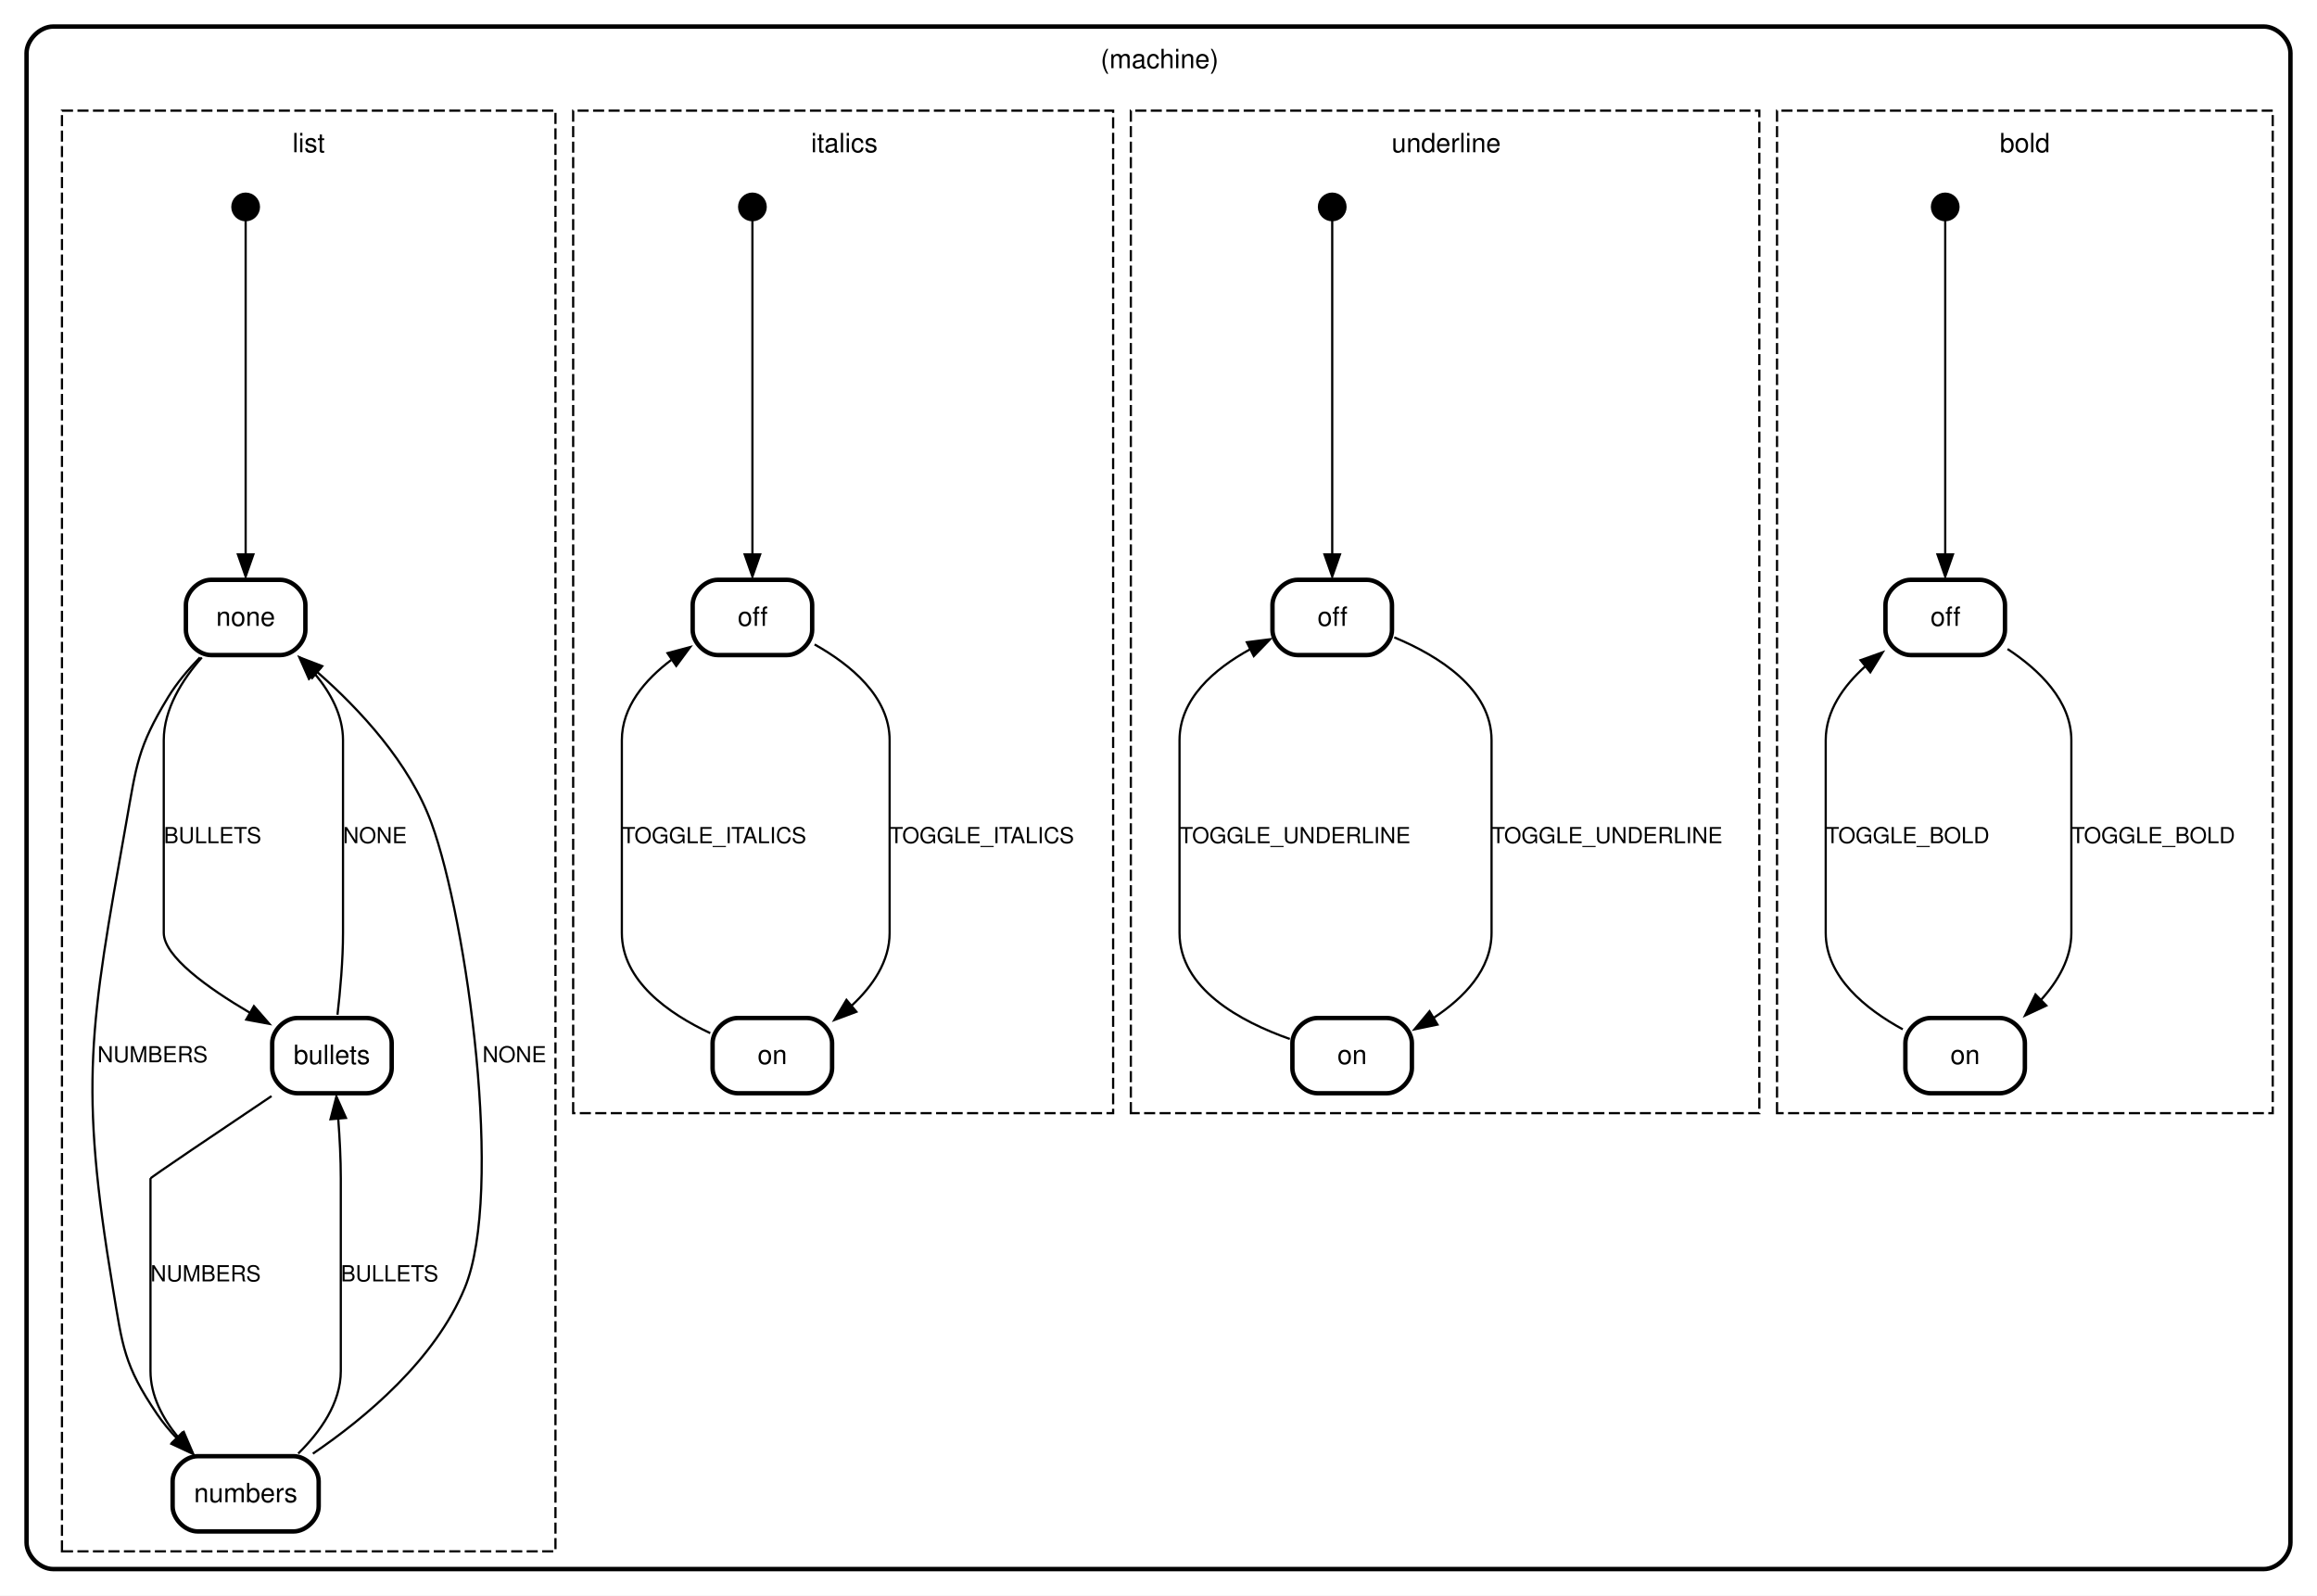
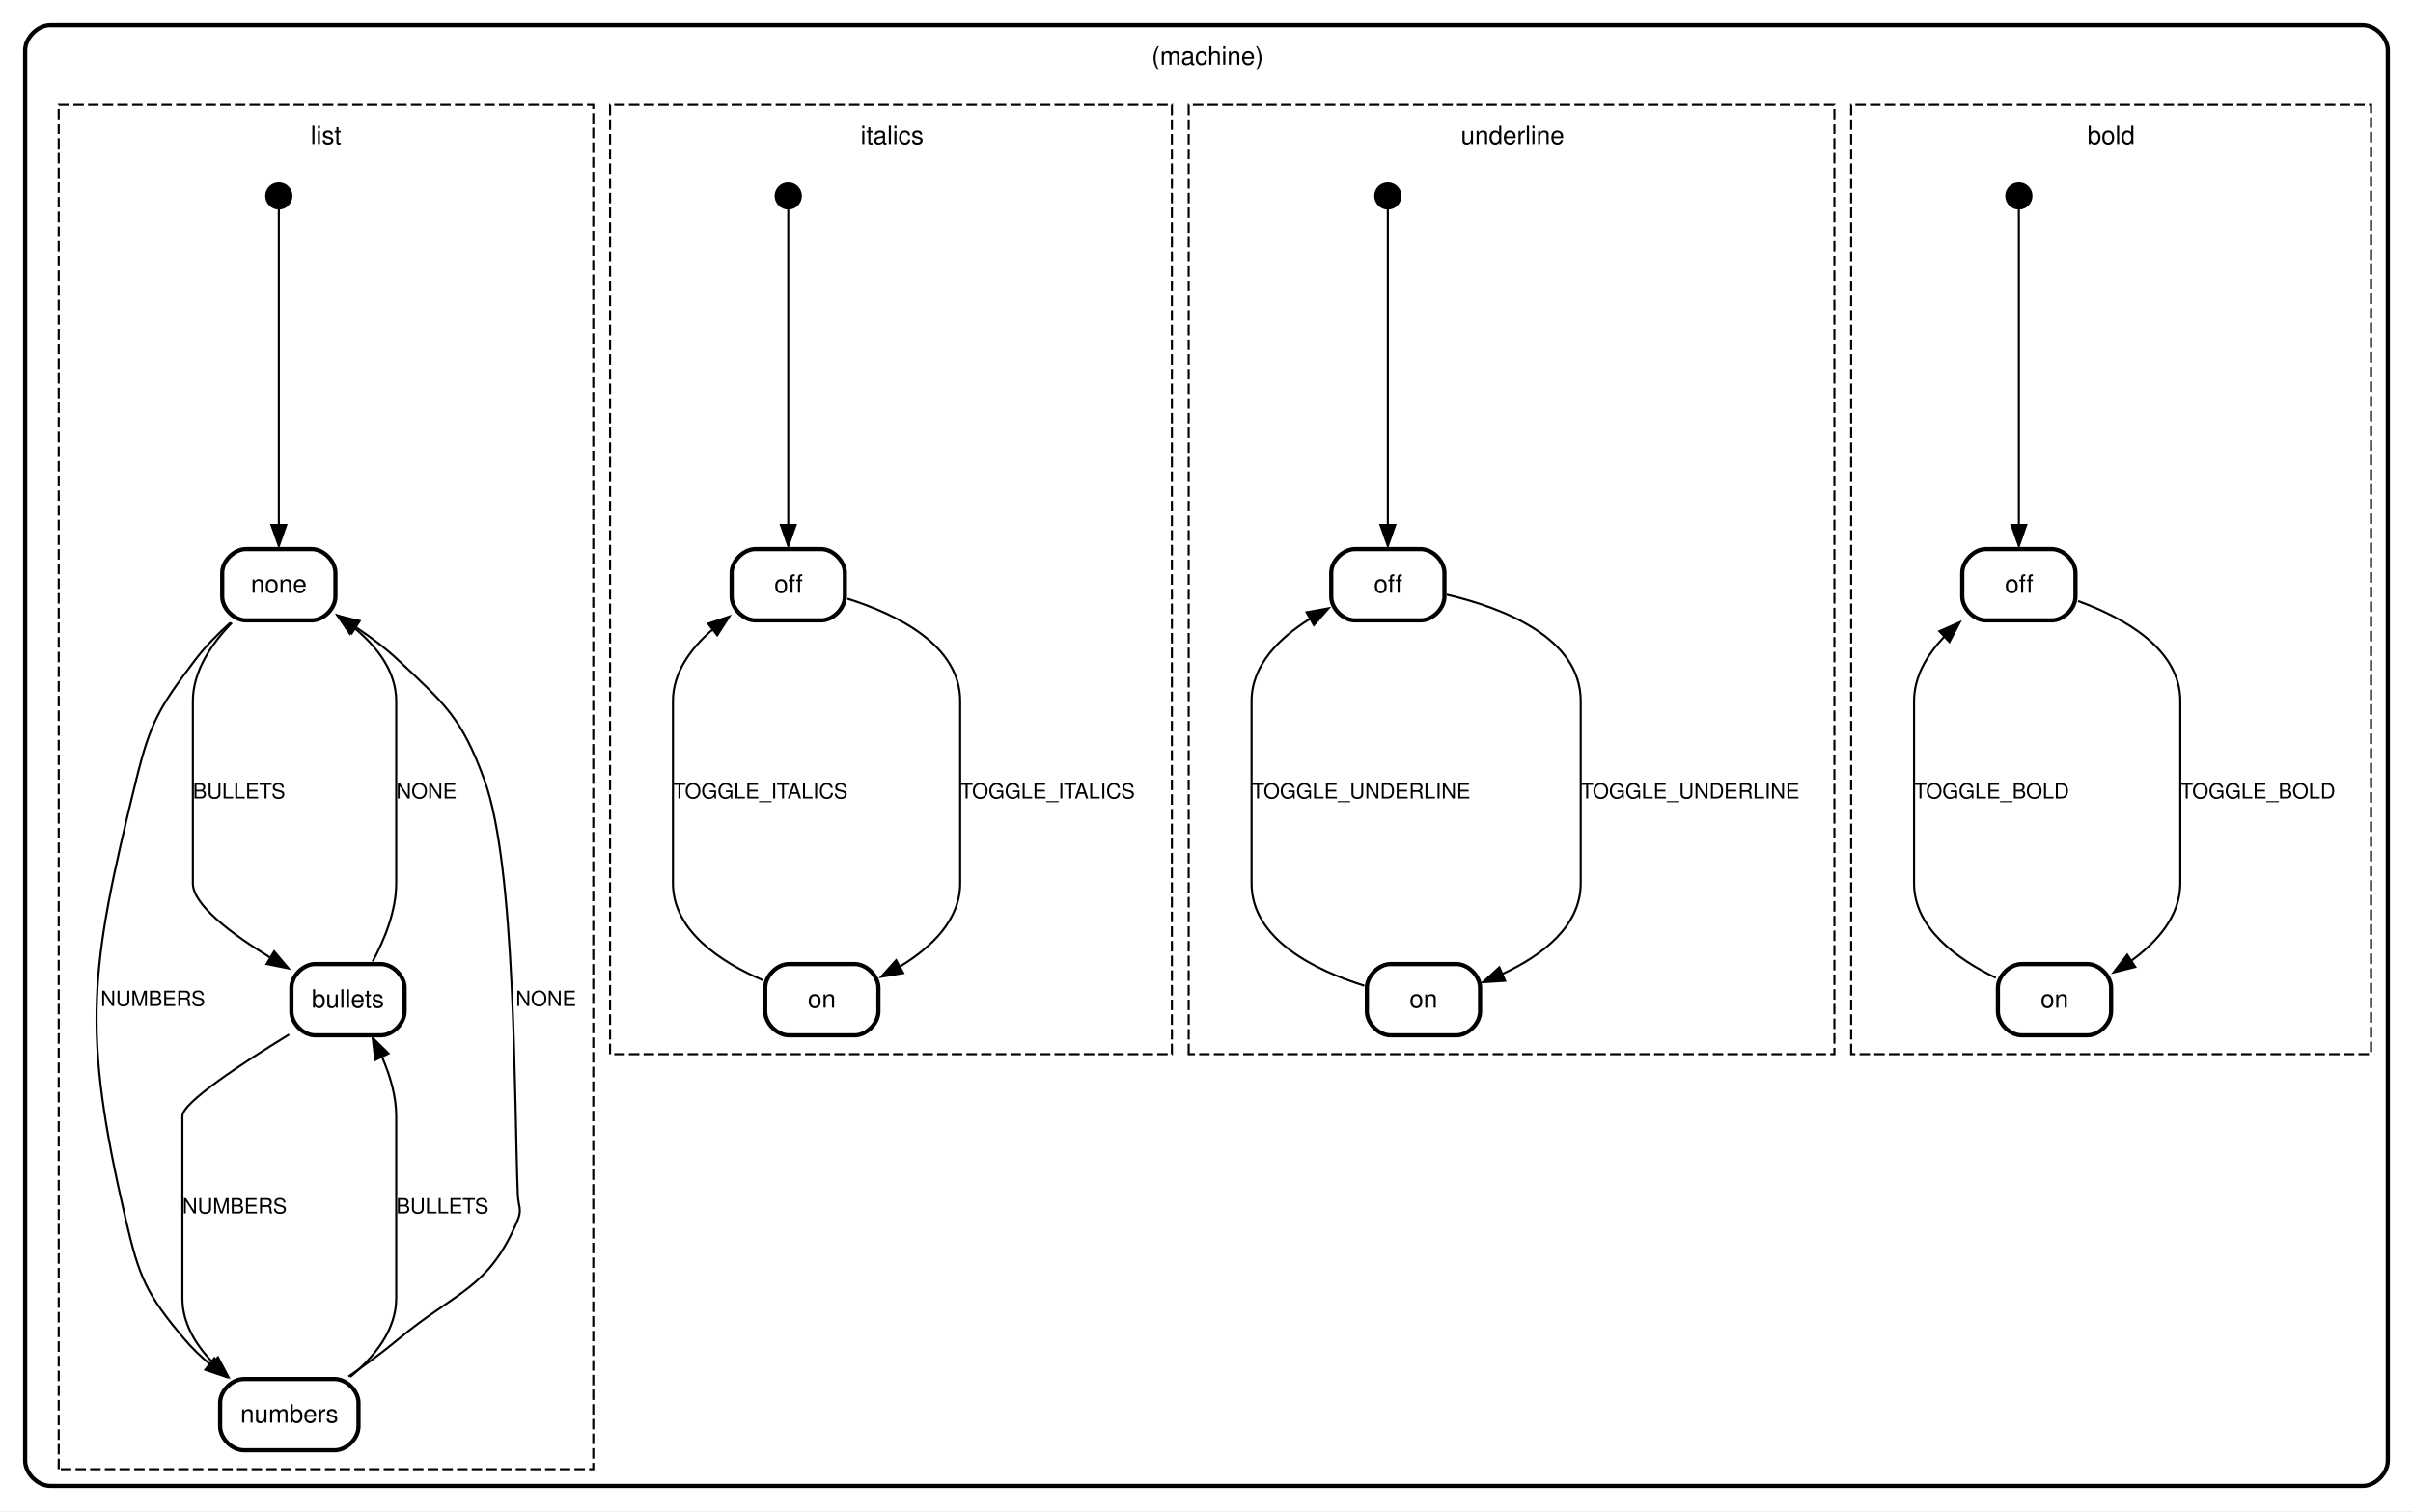
- <svg xmlns="http://www.w3.org/2000/svg" width="1047pt" height="721pt" viewBox="0.00 0.00 1047.00 721.00">
+ <svg xmlns="http://www.w3.org/2000/svg" width="1151pt" height="721pt" viewBox="0.00 0.00 1151.00 721.00">
  <g id="graph0" class="graph" transform="scale(1 1) rotate(0) translate(4 717)">
-     <polygon fill="#ffffff" stroke="transparent" points="-4,4 -4,-717 1043,-717 1043,4 -4,4" />
+     <polygon fill="#ffffff" stroke="transparent" points="-4,4 -4,-717 1147,-717 1147,4 -4,4" />
    <g id="clust1" class="cluster">
-       <path fill="none" stroke="#000000" stroke-width="2" d="M20,-8C20,-8 1019,-8 1019,-8 1025,-8 1031,-14 1031,-20 1031,-20 1031,-693 1031,-693 1031,-699 1025,-705 1019,-705 1019,-705 20,-705 20,-705 14,-705 8,-699 8,-693 8,-693 8,-20 8,-20 8,-14 14,-8 20,-8" />
-       <text text-anchor="start" x="493.335" y="-686.2" font-family="Helvetica,sans-Serif" font-size="12.00" fill="#000000">(machine)</text>
+       <path fill="none" stroke="#000000" stroke-width="2" d="M20,-8C20,-8 1123,-8 1123,-8 1129,-8 1135,-14 1135,-20 1135,-20 1135,-693 1135,-693 1135,-699 1129,-705 1123,-705 1123,-705 20,-705 20,-705 14,-705 8,-699 8,-693 8,-693 8,-20 8,-20 8,-14 14,-8 20,-8" />
+       <text text-anchor="start" x="545.335" y="-686.2" font-family="Helvetica,sans-Serif" font-size="12.00" fill="#000000">(machine)</text>
    </g>
    <g id="clust2" class="cluster">
-       <polygon fill="none" stroke="#000000" stroke-dasharray="5,2" points="799,-214 799,-667 1023,-667 1023,-214 799,-214" />
-       <text text-anchor="start" x="899.662" y="-648.2" font-family="Helvetica,sans-Serif" font-size="12.00" fill="#000000">bold</text>
+       <polygon fill="none" stroke="#000000" stroke-dasharray="5,2" points="879,-214 879,-667 1127,-667 1127,-214 879,-214" />
+       <text text-anchor="start" x="991.662" y="-648.2" font-family="Helvetica,sans-Serif" font-size="12.00" fill="#000000">bold</text>
    </g>
    <g id="clust3" class="cluster">
-       <polygon fill="none" stroke="#000000" stroke-dasharray="5,2" points="507,-214 507,-667 791,-667 791,-214 507,-214" />
-       <text text-anchor="start" x="624.827" y="-648.2" font-family="Helvetica,sans-Serif" font-size="12.00" fill="#000000">underline</text>
+       <polygon fill="none" stroke="#000000" stroke-dasharray="5,2" points="563,-214 563,-667 871,-667 871,-214 563,-214" />
+       <text text-anchor="start" x="692.827" y="-648.2" font-family="Helvetica,sans-Serif" font-size="12.00" fill="#000000">underline</text>
    </g>
    <g id="clust4" class="cluster">
-       <polygon fill="none" stroke="#000000" stroke-dasharray="5,2" points="255,-214 255,-667 499,-667 499,-214 255,-214" />
-       <text text-anchor="start" x="362.503" y="-648.2" font-family="Helvetica,sans-Serif" font-size="12.00" fill="#000000">italics</text>
+       <polygon fill="none" stroke="#000000" stroke-dasharray="5,2" points="287,-214 287,-667 555,-667 555,-214 287,-214" />
+       <text text-anchor="start" x="406.503" y="-648.2" font-family="Helvetica,sans-Serif" font-size="12.00" fill="#000000">italics</text>
    </g>
    <g id="clust5" class="cluster">
-       <polygon fill="none" stroke="#000000" stroke-dasharray="5,2" points="24,-16 24,-667 247,-667 247,-16 24,-16" />
-       <text text-anchor="start" x="128.17" y="-648.2" font-family="Helvetica,sans-Serif" font-size="12.00" fill="#000000">list</text>
+       <polygon fill="none" stroke="#000000" stroke-dasharray="5,2" points="24,-16 24,-667 279,-667 279,-16 24,-16" />
+       <text text-anchor="start" x="144.17" y="-648.2" font-family="Helvetica,sans-Serif" font-size="12.00" fill="#000000">list</text>
    </g>
    <g id="node3" class="node">
-       <ellipse fill="#000000" stroke="#000000" stroke-width="2" cx="875" cy="-623.5" rx="5.5" ry="5.5" />
+       <ellipse fill="#000000" stroke="#000000" stroke-width="2" cx="959" cy="-623.5" rx="5.5" ry="5.5" />
    </g>
    <g id="node5" class="node">
-       <polygon fill="#ffffff" stroke="transparent" stroke-width="2" points="903,-456 847,-456 847,-420 903,-420 903,-456" />
-       <text text-anchor="start" x="868.33" y="-434.2" font-family="Helvetica,sans-Serif" font-size="12.00" fill="#000000">off</text>
-       <path fill="none" stroke="#000000" stroke-width="2" d="M859.333,-421C859.333,-421 890.667,-421 890.667,-421 896.333,-421 902,-426.667 902,-432.333 902,-432.333 902,-443.667 902,-443.667 902,-449.333 896.333,-455 890.667,-455 890.667,-455 859.333,-455 859.333,-455 853.667,-455 848,-449.333 848,-443.667 848,-443.667 848,-432.333 848,-432.333 848,-426.667 853.667,-421 859.333,-421" />
+       <polygon fill="#ffffff" stroke="transparent" stroke-width="2" points="987,-456 931,-456 931,-420 987,-420 987,-456" />
+       <text text-anchor="start" x="952.33" y="-434.2" font-family="Helvetica,sans-Serif" font-size="12.00" fill="#000000">off</text>
+       <path fill="none" stroke="#000000" stroke-width="2" d="M943.333,-421C943.333,-421 974.667,-421 974.667,-421 980.333,-421 986,-426.667 986,-432.333 986,-432.333 986,-443.667 986,-443.667 986,-449.333 980.333,-455 974.667,-455 974.667,-455 943.333,-455 943.333,-455 937.667,-455 932,-449.333 932,-443.667 932,-443.667 932,-432.333 932,-432.333 932,-426.667 937.667,-421 943.333,-421" />
    </g>
    <g id="edge1" class="edge">
-       <path fill="none" stroke="#000000" d="M875,-617.934C875,-609.737 875,-593.938 875,-580.5 875,-580.5 875,-580.5 875,-493.5 875,-484.732 875,-475.184 875,-466.52" />
-       <polygon fill="#000000" stroke="#000000" points="878.5,-466.5 875,-456.5 871.5,-466.5 878.5,-466.5" />
-       <text text-anchor="middle" x="876.389" y="-534" font-family="Helvetica,sans-Serif" font-size="10.00" fill="#000000"> </text>
+       <path fill="none" stroke="#000000" d="M959,-617.934C959,-609.737 959,-593.938 959,-580.5 959,-580.5 959,-580.5 959,-493.5 959,-484.732 959,-475.184 959,-466.52" />
+       <polygon fill="#000000" stroke="#000000" points="962.5,-466.5 959,-456.5 955.5,-466.5 962.5,-466.5" />
+       <text text-anchor="middle" x="960.389" y="-534" font-family="Helvetica,sans-Serif" font-size="10.00" fill="#000000"> </text>
    </g>
    <g id="node4" class="node">
-       <polygon fill="#ffffff" stroke="transparent" stroke-width="2" points="912,-258 856,-258 856,-222 912,-222 912,-258" />
-       <text text-anchor="start" x="877.329" y="-236.2" font-family="Helvetica,sans-Serif" font-size="12.00" fill="#000000">on</text>
-       <path fill="none" stroke="#000000" stroke-width="2" d="M868.333,-223C868.333,-223 899.667,-223 899.667,-223 905.333,-223 911,-228.667 911,-234.333 911,-234.333 911,-245.667 911,-245.667 911,-251.333 905.333,-257 899.667,-257 899.667,-257 868.333,-257 868.333,-257 862.667,-257 857,-251.333 857,-245.667 857,-245.667 857,-234.333 857,-234.333 857,-228.667 862.667,-223 868.333,-223" />
+       <polygon fill="#ffffff" stroke="transparent" stroke-width="2" points="1004,-258 948,-258 948,-222 1004,-222 1004,-258" />
+       <text text-anchor="start" x="969.329" y="-236.2" font-family="Helvetica,sans-Serif" font-size="12.00" fill="#000000">on</text>
+       <path fill="none" stroke="#000000" stroke-width="2" d="M960.333,-223C960.333,-223 991.667,-223 991.667,-223 997.333,-223 1003,-228.667 1003,-234.333 1003,-234.333 1003,-245.667 1003,-245.667 1003,-251.333 997.333,-257 991.667,-257 991.667,-257 960.333,-257 960.333,-257 954.667,-257 949,-251.333 949,-245.667 949,-245.667 949,-234.333 949,-234.333 949,-228.667 954.667,-223 960.333,-223" />
    </g>
    <g id="edge2" class="edge">
-       <path fill="none" stroke="#000000" d="M855.817,-251.883C839.043,-261.04 821,-275.53 821,-295.5 821,-382.5 821,-382.5 821,-382.5 821,-395.784 829.045,-407.082 838.925,-415.948" />
-       <polygon fill="#000000" stroke="#000000" points="836.754,-418.693 846.735,-422.246 841.148,-413.244 836.754,-418.693" />
-       <text text-anchor="start" x="821" y="-336" font-family="Helvetica,sans-Serif" font-size="10.00" fill="#000000">TOGGLE_BOLD   </text>
+       <path fill="none" stroke="#000000" d="M947.974,-250.456C929.614,-259.322 909,-274.052 909,-295.5 909,-382.5 909,-382.5 909,-382.5 909,-394.236 915.248,-404.61 923.326,-413.118" />
+       <polygon fill="#000000" stroke="#000000" points="921.093,-415.822 930.785,-420.102 925.878,-410.712 921.093,-415.822" />
+       <text text-anchor="start" x="909" y="-336" font-family="Helvetica,sans-Serif" font-size="10.00" fill="#000000">TOGGLE_BOLD   </text>
    </g>
    <g id="edge3" class="edge">
-       <path fill="none" stroke="#000000" d="M903.166,-423.73C917.527,-414.271 932,-400.317 932,-382.5 932,-382.5 932,-382.5 932,-295.5 932,-283.972 926.002,-273.659 918.247,-265.143" />
-       <polygon fill="#000000" stroke="#000000" points="920.682,-262.628 911.086,-258.136 915.786,-267.631 920.682,-262.628" />
-       <text text-anchor="start" x="932" y="-336" font-family="Helvetica,sans-Serif" font-size="10.00" fill="#000000">TOGGLE_BOLD   </text>
+       <path fill="none" stroke="#000000" d="M987.235,-430.207C1009.211,-422.221 1036,-407.383 1036,-382.5 1036,-382.5 1036,-382.5 1036,-295.5 1036,-280.019 1025.102,-267.653 1012.596,-258.558" />
+       <polygon fill="#000000" stroke="#000000" points="1014.519,-255.634 1004.243,-253.055 1010.668,-261.479 1014.519,-255.634" />
+       <text text-anchor="start" x="1036" y="-336" font-family="Helvetica,sans-Serif" font-size="10.00" fill="#000000">TOGGLE_BOLD   </text>
    </g>
    <g id="node7" class="node">
-       <ellipse fill="#000000" stroke="#000000" stroke-width="2" cx="598" cy="-623.5" rx="5.5" ry="5.5" />
+       <ellipse fill="#000000" stroke="#000000" stroke-width="2" cx="658" cy="-623.5" rx="5.5" ry="5.5" />
    </g>
    <g id="node9" class="node">
-       <polygon fill="#ffffff" stroke="transparent" stroke-width="2" points="626,-456 570,-456 570,-420 626,-420 626,-456" />
-       <text text-anchor="start" x="591.33" y="-434.2" font-family="Helvetica,sans-Serif" font-size="12.00" fill="#000000">off</text>
-       <path fill="none" stroke="#000000" stroke-width="2" d="M582.333,-421C582.333,-421 613.667,-421 613.667,-421 619.333,-421 625,-426.667 625,-432.333 625,-432.333 625,-443.667 625,-443.667 625,-449.333 619.333,-455 613.667,-455 613.667,-455 582.333,-455 582.333,-455 576.667,-455 571,-449.333 571,-443.667 571,-443.667 571,-432.333 571,-432.333 571,-426.667 576.667,-421 582.333,-421" />
+       <polygon fill="#ffffff" stroke="transparent" stroke-width="2" points="686,-456 630,-456 630,-420 686,-420 686,-456" />
+       <text text-anchor="start" x="651.33" y="-434.2" font-family="Helvetica,sans-Serif" font-size="12.00" fill="#000000">off</text>
+       <path fill="none" stroke="#000000" stroke-width="2" d="M642.333,-421C642.333,-421 673.667,-421 673.667,-421 679.333,-421 685,-426.667 685,-432.333 685,-432.333 685,-443.667 685,-443.667 685,-449.333 679.333,-455 673.667,-455 673.667,-455 642.333,-455 642.333,-455 636.667,-455 631,-449.333 631,-443.667 631,-443.667 631,-432.333 631,-432.333 631,-426.667 636.667,-421 642.333,-421" />
    </g>
    <g id="edge4" class="edge">
-       <path fill="none" stroke="#000000" d="M598,-617.934C598,-609.737 598,-593.938 598,-580.5 598,-580.5 598,-580.5 598,-493.5 598,-484.732 598,-475.184 598,-466.52" />
-       <polygon fill="#000000" stroke="#000000" points="601.5,-466.5 598,-456.5 594.5,-466.5 601.5,-466.5" />
-       <text text-anchor="middle" x="599.389" y="-534" font-family="Helvetica,sans-Serif" font-size="10.00" fill="#000000"> </text>
+       <path fill="none" stroke="#000000" d="M658,-617.934C658,-609.737 658,-593.938 658,-580.5 658,-580.5 658,-580.5 658,-493.5 658,-484.732 658,-475.184 658,-466.52" />
+       <polygon fill="#000000" stroke="#000000" points="661.5,-466.5 658,-456.5 654.5,-466.5 661.5,-466.5" />
+       <text text-anchor="middle" x="659.389" y="-534" font-family="Helvetica,sans-Serif" font-size="10.00" fill="#000000"> </text>
    </g>
    <g id="node8" class="node">
-       <polygon fill="#ffffff" stroke="transparent" stroke-width="2" points="635,-258 579,-258 579,-222 635,-222 635,-258" />
-       <text text-anchor="start" x="600.329" y="-236.2" font-family="Helvetica,sans-Serif" font-size="12.00" fill="#000000">on</text>
-       <path fill="none" stroke="#000000" stroke-width="2" d="M591.333,-223C591.333,-223 622.667,-223 622.667,-223 628.333,-223 634,-228.667 634,-234.333 634,-234.333 634,-245.667 634,-245.667 634,-251.333 628.333,-257 622.667,-257 622.667,-257 591.333,-257 591.333,-257 585.667,-257 580,-251.333 580,-245.667 580,-245.667 580,-234.333 580,-234.333 580,-228.667 585.667,-223 591.333,-223" />
+       <polygon fill="#ffffff" stroke="transparent" stroke-width="2" points="703,-258 647,-258 647,-222 703,-222 703,-258" />
+       <text text-anchor="start" x="668.329" y="-236.2" font-family="Helvetica,sans-Serif" font-size="12.00" fill="#000000">on</text>
+       <path fill="none" stroke="#000000" stroke-width="2" d="M659.333,-223C659.333,-223 690.667,-223 690.667,-223 696.333,-223 702,-228.667 702,-234.333 702,-234.333 702,-245.667 702,-245.667 702,-251.333 696.333,-257 690.667,-257 690.667,-257 659.333,-257 659.333,-257 653.667,-257 648,-251.333 648,-245.667 648,-245.667 648,-234.333 648,-234.333 648,-228.667 653.667,-223 659.333,-223" />
    </g>
    <g id="edge5" class="edge">
-       <path fill="none" stroke="#000000" d="M578.84,-247.529C556.498,-255.409 529,-270.238 529,-295.5 529,-382.5 529,-382.5 529,-382.5 529,-401.179 544.543,-414.629 560.874,-423.606" />
-       <polygon fill="#000000" stroke="#000000" points="559.426,-426.795 569.935,-428.138 562.557,-420.534 559.426,-426.795" />
-       <text text-anchor="start" x="529" y="-336" font-family="Helvetica,sans-Serif" font-size="10.00" fill="#000000">TOGGLE_UNDERLINE   </text>
+       <path fill="none" stroke="#000000" d="M646.78,-246.658C623.061,-254.13 593,-268.855 593,-295.5 593,-382.5 593,-382.5 593,-382.5 593,-399.581 606.142,-412.522 620.607,-421.593" />
+       <polygon fill="#000000" stroke="#000000" points="619.255,-424.85 629.679,-426.743 622.711,-418.762 619.255,-424.85" />
+       <text text-anchor="start" x="593" y="-336" font-family="Helvetica,sans-Serif" font-size="10.00" fill="#000000">TOGGLE_UNDERLINE   </text>
    </g>
    <g id="edge6" class="edge">
-       <path fill="none" stroke="#000000" d="M626.043,-429.001C646.26,-420.557 670,-405.7 670,-382.5 670,-382.5 670,-382.5 670,-295.5 670,-278.963 657.626,-266.183 643.847,-257.078" />
-       <polygon fill="#000000" stroke="#000000" points="645.559,-254.024 635.183,-251.883 641.96,-260.027 645.559,-254.024" />
-       <text text-anchor="start" x="670" y="-336" font-family="Helvetica,sans-Serif" font-size="10.00" fill="#000000">TOGGLE_UNDERLINE   </text>
+       <path fill="none" stroke="#000000" d="M686.103,-433.269C713.158,-426.917 750,-412.719 750,-382.5 750,-382.5 750,-382.5 750,-295.5 750,-274.853 731.407,-261.007 712.735,-252.309" />
+       <polygon fill="#000000" stroke="#000000" points="713.927,-249.013 703.354,-248.333 711.196,-255.458 713.927,-249.013" />
+       <text text-anchor="start" x="750" y="-336" font-family="Helvetica,sans-Serif" font-size="10.00" fill="#000000">TOGGLE_UNDERLINE   </text>
    </g>
    <g id="node11" class="node">
-       <ellipse fill="#000000" stroke="#000000" stroke-width="2" cx="336" cy="-623.5" rx="5.5" ry="5.5" />
+       <ellipse fill="#000000" stroke="#000000" stroke-width="2" cx="372" cy="-623.5" rx="5.5" ry="5.5" />
    </g>
    <g id="node13" class="node">
-       <polygon fill="#ffffff" stroke="transparent" stroke-width="2" points="364,-456 308,-456 308,-420 364,-420 364,-456" />
-       <text text-anchor="start" x="329.33" y="-434.2" font-family="Helvetica,sans-Serif" font-size="12.00" fill="#000000">off</text>
-       <path fill="none" stroke="#000000" stroke-width="2" d="M320.333,-421C320.333,-421 351.667,-421 351.667,-421 357.333,-421 363,-426.667 363,-432.333 363,-432.333 363,-443.667 363,-443.667 363,-449.333 357.333,-455 351.667,-455 351.667,-455 320.333,-455 320.333,-455 314.667,-455 309,-449.333 309,-443.667 309,-443.667 309,-432.333 309,-432.333 309,-426.667 314.667,-421 320.333,-421" />
+       <polygon fill="#ffffff" stroke="transparent" stroke-width="2" points="400,-456 344,-456 344,-420 400,-420 400,-456" />
+       <text text-anchor="start" x="365.33" y="-434.2" font-family="Helvetica,sans-Serif" font-size="12.00" fill="#000000">off</text>
+       <path fill="none" stroke="#000000" stroke-width="2" d="M356.333,-421C356.333,-421 387.667,-421 387.667,-421 393.333,-421 399,-426.667 399,-432.333 399,-432.333 399,-443.667 399,-443.667 399,-449.333 393.333,-455 387.667,-455 387.667,-455 356.333,-455 356.333,-455 350.667,-455 345,-449.333 345,-443.667 345,-443.667 345,-432.333 345,-432.333 345,-426.667 350.667,-421 356.333,-421" />
    </g>
    <g id="edge7" class="edge">
-       <path fill="none" stroke="#000000" d="M336,-617.934C336,-609.737 336,-593.938 336,-580.5 336,-580.5 336,-580.5 336,-493.5 336,-484.732 336,-475.184 336,-466.52" />
-       <polygon fill="#000000" stroke="#000000" points="339.5,-466.5 336,-456.5 332.5,-466.5 339.5,-466.5" />
-       <text text-anchor="middle" x="337.389" y="-534" font-family="Helvetica,sans-Serif" font-size="10.00" fill="#000000"> </text>
+       <path fill="none" stroke="#000000" d="M372,-617.934C372,-609.737 372,-593.938 372,-580.5 372,-580.5 372,-580.5 372,-493.5 372,-484.732 372,-475.184 372,-466.52" />
+       <polygon fill="#000000" stroke="#000000" points="375.5,-466.5 372,-456.5 368.5,-466.5 375.5,-466.5" />
+       <text text-anchor="middle" x="373.389" y="-534" font-family="Helvetica,sans-Serif" font-size="10.00" fill="#000000"> </text>
    </g>
    <g id="node12" class="node">
-       <polygon fill="#ffffff" stroke="transparent" stroke-width="2" points="373,-258 317,-258 317,-222 373,-222 373,-258" />
-       <text text-anchor="start" x="338.329" y="-236.2" font-family="Helvetica,sans-Serif" font-size="12.00" fill="#000000">on</text>
-       <path fill="none" stroke="#000000" stroke-width="2" d="M329.333,-223C329.333,-223 360.667,-223 360.667,-223 366.333,-223 372,-228.667 372,-234.333 372,-234.333 372,-245.667 372,-245.667 372,-251.333 366.333,-257 360.667,-257 360.667,-257 329.333,-257 329.333,-257 323.667,-257 318,-251.333 318,-245.667 318,-245.667 318,-234.333 318,-234.333 318,-228.667 323.667,-223 329.333,-223" />
+       <polygon fill="#ffffff" stroke="transparent" stroke-width="2" points="416,-258 360,-258 360,-222 416,-222 416,-258" />
+       <text text-anchor="start" x="381.329" y="-236.2" font-family="Helvetica,sans-Serif" font-size="12.00" fill="#000000">on</text>
+       <path fill="none" stroke="#000000" stroke-width="2" d="M372.333,-223C372.333,-223 403.667,-223 403.667,-223 409.333,-223 415,-228.667 415,-234.333 415,-234.333 415,-245.667 415,-245.667 415,-251.333 409.333,-257 403.667,-257 403.667,-257 372.333,-257 372.333,-257 366.667,-257 361,-251.333 361,-245.667 361,-245.667 361,-234.333 361,-234.333 361,-228.667 366.667,-223 372.333,-223" />
    </g>
    <g id="edge8" class="edge">
-       <path fill="none" stroke="#000000" d="M316.949,-250.157C298.218,-258.945 277,-273.709 277,-295.5 277,-382.5 277,-382.5 277,-382.5 277,-397.582 287.355,-409.768 299.389,-418.838" />
-       <polygon fill="#000000" stroke="#000000" points="297.646,-421.885 307.882,-424.616 301.583,-416.097 297.646,-421.885" />
-       <text text-anchor="start" x="277" y="-336" font-family="Helvetica,sans-Serif" font-size="10.00" fill="#000000">TOGGLE_ITALICS   </text>
+       <path fill="none" stroke="#000000" d="M359.939,-249.283C340.093,-257.818 317,-272.658 317,-295.5 317,-382.5 317,-382.5 317,-382.5 317,-396.12 325.461,-407.594 335.745,-416.51" />
+       <polygon fill="#000000" stroke="#000000" points="333.814,-419.442 343.856,-422.823 338.114,-413.918 333.814,-419.442" />
+       <text text-anchor="start" x="317" y="-336" font-family="Helvetica,sans-Serif" font-size="10.00" fill="#000000">TOGGLE_ITALICS   </text>
    </g>
    <g id="edge9" class="edge">
-       <path fill="none" stroke="#000000" d="M364.098,-425.799C380.502,-416.583 398,-402.147 398,-382.5 398,-382.5 398,-382.5 398,-295.5 398,-282.569 390.382,-271.466 380.923,-262.663" />
-       <polygon fill="#000000" stroke="#000000" points="382.975,-259.818 373.052,-256.106 378.495,-265.196 382.975,-259.818" />
-       <text text-anchor="start" x="398" y="-336" font-family="Helvetica,sans-Serif" font-size="10.00" fill="#000000">TOGGLE_ITALICS   </text>
+       <path fill="none" stroke="#000000" d="M400.22,-431.342C423.939,-423.87 454,-409.145 454,-382.5 454,-382.5 454,-382.5 454,-295.5 454,-277.979 440.207,-264.879 425.231,-255.819" />
+       <polygon fill="#000000" stroke="#000000" points="426.822,-252.699 416.373,-250.949 423.45,-258.834 426.822,-252.699" />
+       <text text-anchor="start" x="454" y="-336" font-family="Helvetica,sans-Serif" font-size="10.00" fill="#000000">TOGGLE_ITALICS   </text>
    </g>
    <g id="node15" class="node">
-       <ellipse fill="#000000" stroke="#000000" stroke-width="2" cx="107" cy="-623.5" rx="5.5" ry="5.5" />
+       <ellipse fill="#000000" stroke="#000000" stroke-width="2" cx="129" cy="-623.5" rx="5.5" ry="5.5" />
    </g>
    <g id="node16" class="node">
-       <polygon fill="#ffffff" stroke="transparent" stroke-width="2" points="135,-456 79,-456 79,-420 135,-420 135,-456" />
-       <text text-anchor="start" x="93.658" y="-434.2" font-family="Helvetica,sans-Serif" font-size="12.00" fill="#000000">none</text>
-       <path fill="none" stroke="#000000" stroke-width="2" d="M91.333,-421C91.333,-421 122.667,-421 122.667,-421 128.333,-421 134,-426.667 134,-432.333 134,-432.333 134,-443.667 134,-443.667 134,-449.333 128.333,-455 122.667,-455 122.667,-455 91.333,-455 91.333,-455 85.667,-455 80,-449.333 80,-443.667 80,-443.667 80,-432.333 80,-432.333 80,-426.667 85.667,-421 91.333,-421" />
+       <polygon fill="#ffffff" stroke="transparent" stroke-width="2" points="157,-456 101,-456 101,-420 157,-420 157,-456" />
+       <text text-anchor="start" x="115.658" y="-434.2" font-family="Helvetica,sans-Serif" font-size="12.00" fill="#000000">none</text>
+       <path fill="none" stroke="#000000" stroke-width="2" d="M113.333,-421C113.333,-421 144.667,-421 144.667,-421 150.333,-421 156,-426.667 156,-432.333 156,-432.333 156,-443.667 156,-443.667 156,-449.333 150.333,-455 144.667,-455 144.667,-455 113.333,-455 113.333,-455 107.667,-455 102,-449.333 102,-443.667 102,-443.667 102,-432.333 102,-432.333 102,-426.667 107.667,-421 113.333,-421" />
    </g>
    <g id="edge10" class="edge">
-       <path fill="none" stroke="#000000" d="M107,-617.934C107,-609.737 107,-593.938 107,-580.5 107,-580.5 107,-580.5 107,-493.5 107,-484.732 107,-475.184 107,-466.52" />
-       <polygon fill="#000000" stroke="#000000" points="110.5,-466.5 107,-456.5 103.5,-466.5 110.5,-466.5" />
-       <text text-anchor="middle" x="108.389" y="-534" font-family="Helvetica,sans-Serif" font-size="10.00" fill="#000000"> </text>
+       <path fill="none" stroke="#000000" d="M129,-617.934C129,-609.737 129,-593.938 129,-580.5 129,-580.5 129,-580.5 129,-493.5 129,-484.732 129,-475.184 129,-466.52" />
+       <polygon fill="#000000" stroke="#000000" points="132.5,-466.5 129,-456.5 125.5,-466.5 132.5,-466.5" />
+       <text text-anchor="middle" x="130.389" y="-534" font-family="Helvetica,sans-Serif" font-size="10.00" fill="#000000"> </text>
    </g>
    <g id="node17" class="node">
-       <polygon fill="#ffffff" stroke="transparent" stroke-width="2" points="174,-258 118,-258 118,-222 174,-222 174,-258" />
-       <text text-anchor="start" x="128.664" y="-236.2" font-family="Helvetica,sans-Serif" font-size="12.00" fill="#000000">bullets</text>
-       <path fill="none" stroke="#000000" stroke-width="2" d="M130.333,-223C130.333,-223 161.667,-223 161.667,-223 167.333,-223 173,-228.667 173,-234.333 173,-234.333 173,-245.667 173,-245.667 173,-251.333 167.333,-257 161.667,-257 161.667,-257 130.333,-257 130.333,-257 124.667,-257 119,-251.333 119,-245.667 119,-245.667 119,-234.333 119,-234.333 119,-228.667 124.667,-223 130.333,-223" />
+       <polygon fill="#ffffff" stroke="transparent" stroke-width="2" points="190,-258 134,-258 134,-222 190,-222 190,-258" />
+       <text text-anchor="start" x="144.664" y="-236.2" font-family="Helvetica,sans-Serif" font-size="12.00" fill="#000000">bullets</text>
+       <path fill="none" stroke="#000000" stroke-width="2" d="M146.333,-223C146.333,-223 177.667,-223 177.667,-223 183.333,-223 189,-228.667 189,-234.333 189,-234.333 189,-245.667 189,-245.667 189,-251.333 183.333,-257 177.667,-257 177.667,-257 146.333,-257 146.333,-257 140.667,-257 135,-251.333 135,-245.667 135,-245.667 135,-234.333 135,-234.333 135,-228.667 140.667,-223 146.333,-223" />
    </g>
    <g id="edge11" class="edge">
-       <path fill="none" stroke="#000000" d="M87.2,-419.913C78.403,-409.895 70,-396.628 70,-382.5 70,-382.5 70,-382.5 70,-295.5 70,-284.874 89.622,-270.717 108.925,-259.361" />
-       <polygon fill="#000000" stroke="#000000" points="110.743,-262.354 117.7,-254.364 107.279,-256.271 110.743,-262.354" />
-       <text text-anchor="start" x="70" y="-336" font-family="Helvetica,sans-Serif" font-size="10.00" fill="#000000">BULLETS   </text>
+       <path fill="none" stroke="#000000" d="M106.581,-419.823C97.009,-409.969 88,-396.875 88,-382.5 88,-382.5 88,-382.5 88,-295.5 88,-285.241 106.432,-271.398 124.898,-260.104" />
+       <polygon fill="#000000" stroke="#000000" points="126.778,-263.059 133.601,-254.954 123.213,-257.034 126.778,-263.059" />
+       <text text-anchor="start" x="88" y="-336" font-family="Helvetica,sans-Serif" font-size="10.00" fill="#000000">BULLETS   </text>
    </g>
    <g id="node18" class="node">
-       <polygon fill="#ffffff" stroke="transparent" stroke-width="2" points="141,-60 73,-60 73,-24 141,-24 141,-60" />
-       <text text-anchor="start" x="83.664" y="-38.2" font-family="Helvetica,sans-Serif" font-size="12.00" fill="#000000">numbers</text>
-       <path fill="none" stroke="#000000" stroke-width="2" d="M85.333,-25C85.333,-25 128.667,-25 128.667,-25 134.333,-25 140,-30.667 140,-36.333 140,-36.333 140,-47.667 140,-47.667 140,-53.333 134.333,-59 128.667,-59 128.667,-59 85.333,-59 85.333,-59 79.667,-59 74,-53.333 74,-47.667 74,-47.667 74,-36.333 74,-36.333 74,-30.667 79.667,-25 85.333,-25" />
+       <polygon fill="#ffffff" stroke="transparent" stroke-width="2" points="168,-60 100,-60 100,-24 168,-24 168,-60" />
+       <text text-anchor="start" x="110.664" y="-38.2" font-family="Helvetica,sans-Serif" font-size="12.00" fill="#000000">numbers</text>
+       <path fill="none" stroke="#000000" stroke-width="2" d="M112.333,-25C112.333,-25 155.667,-25 155.667,-25 161.333,-25 167,-30.667 167,-36.333 167,-36.333 167,-47.667 167,-47.667 167,-53.333 161.333,-59 155.667,-59 155.667,-59 112.333,-59 112.333,-59 106.667,-59 101,-53.333 101,-47.667 101,-47.667 101,-36.333 101,-36.333 101,-30.667 106.667,-25 112.333,-25" />
    </g>
    <g id="edge12" class="edge">
-       <path fill="none" stroke="#000000" d="M86.35,-419.931C81.124,-414.569 75.896,-408.405 72,-402 58.121,-379.186 57.676,-371.291 53,-345 36.649,-253.071 31.681,-227.106 47,-135 51.405,-108.516 51.941,-100.226 67,-78 69.545,-74.244 72.564,-70.617 75.785,-67.206" />
-       <polygon fill="#000000" stroke="#000000" points="78.339,-69.604 83.055,-60.117 73.452,-64.593 78.339,-69.604" />
-       <text text-anchor="start" x="40" y="-237" font-family="Helvetica,sans-Serif" font-size="10.00" fill="#000000">NUMBERS   </text>
+       <path fill="none" stroke="#000000" d="M105.919,-419.938C99.949,-414.575 93.845,-408.409 89,-402 71.98,-379.485 67.734,-372.41 61,-345 38.724,-254.337 34.87,-225.937 56,-135 62.388,-107.507 65.781,-99.557 84,-78 87.539,-73.813 91.664,-69.86 96,-66.214" />
+       <polygon fill="#000000" stroke="#000000" points="98.227,-68.917 103.951,-60.001 93.916,-63.401 98.227,-68.917" />
+       <text text-anchor="start" x="44" y="-237" font-family="Helvetica,sans-Serif" font-size="10.00" fill="#000000">NUMBERS   </text>
    </g>
    <g id="edge13" class="edge">
-       <path fill="none" stroke="#000000" d="M148.5,-258.462C149.75,-269.242 151,-283.117 151,-295.5 151,-382.5 151,-382.5 151,-382.5 151,-393.703 145.427,-403.961 138.248,-412.529" />
-       <polygon fill="#000000" stroke="#000000" points="135.617,-410.217 131.316,-419.9 140.717,-415.012 135.617,-410.217" />
-       <text text-anchor="start" x="151" y="-336" font-family="Helvetica,sans-Serif" font-size="10.00" fill="#000000">NONE   </text>
+       <path fill="none" stroke="#000000" d="M173.769,-258.233C179.428,-268.708 185,-282.358 185,-295.5 185,-382.5 185,-382.5 185,-382.5 185,-396.599 175.935,-408.337 165.099,-417.331" />
+       <polygon fill="#000000" stroke="#000000" points="162.91,-414.598 157,-423.39 167.104,-420.202 162.91,-414.598" />
+       <text text-anchor="start" x="185" y="-336" font-family="Helvetica,sans-Serif" font-size="10.00" fill="#000000">NONE   </text>
    </g>
    <g id="edge14" class="edge">
-       <path fill="none" stroke="#000000" d="M118.695,-221.708C94.841,-205.701 64,-184.922 64,-184.5 64,-184.5 64,-184.5 64,-97.5 64,-86.395 69.447,-76.164 76.463,-67.593" />
-       <polygon fill="#000000" stroke="#000000" points="79.055,-69.945 83.236,-60.21 73.897,-65.212 79.055,-69.945" />
-       <text text-anchor="start" x="64" y="-138" font-family="Helvetica,sans-Serif" font-size="10.00" fill="#000000">NUMBERS   </text>
+       <path fill="none" stroke="#000000" d="M133.925,-223.39C111.218,-209.483 83,-190.911 83,-184.5 83,-184.5 83,-184.5 83,-97.5 83,-85.76 89.264,-75.432 97.402,-66.968" />
+       <polygon fill="#000000" stroke="#000000" points="99.952,-69.377 104.925,-60.022 95.203,-64.234 99.952,-69.377" />
+       <text text-anchor="start" x="83" y="-138" font-family="Helvetica,sans-Serif" font-size="10.00" fill="#000000">NUMBERS   </text>
    </g>
    <g id="edge16" class="edge">
-       <path fill="none" stroke="#000000" d="M137.381,-60.146C161.222,-76.359 192.554,-102.538 206,-135 223.904,-178.224 207.024,-301.044 191,-345 181.045,-372.308 158.604,-396.441 139.42,-413.276" />
-       <polygon fill="#000000" stroke="#000000" points="137.081,-410.671 131.718,-419.808 141.608,-416.01 137.081,-410.671" />
-       <text text-anchor="start" x="214" y="-237" font-family="Helvetica,sans-Serif" font-size="10.00" fill="#000000">NONE   </text>
+       <path fill="none" stroke="#000000" d="M162.206,-60.164C170.119,-65.62 178.582,-71.809 186,-78 213.506,-100.956 229.29,-101.9 243,-135 245.041,-139.927 243.215,-141.671 243,-147 241.221,-191.108 242.224,-303.565 227,-345 216.238,-374.292 208.721,-380.608 186,-402 180.008,-407.641 173.008,-412.899 166.005,-417.559" />
+       <polygon fill="#000000" stroke="#000000" points="163.787,-414.821 157.209,-423.126 167.531,-420.736 163.787,-414.821" />
+       <text text-anchor="start" x="242" y="-237" font-family="Helvetica,sans-Serif" font-size="10.00" fill="#000000">NONE   </text>
    </g>
    <g id="edge15" class="edge">
-       <path fill="none" stroke="#000000" d="M130.764,-60.21C140.709,-69.983 150,-82.995 150,-97.5 150,-184.5 150,-184.5 150,-184.5 150,-193.291 149.495,-202.845 148.843,-211.509" />
-       <polygon fill="#000000" stroke="#000000" points="145.351,-211.266 148,-221.524 152.327,-211.853 145.351,-211.266" />
-       <text text-anchor="start" x="150" y="-138" font-family="Helvetica,sans-Serif" font-size="10.00" fill="#000000">BULLETS   </text>
+       <path fill="none" stroke="#000000" d="M163.075,-60.022C174.529,-69.502 185,-82.32 185,-97.5 185,-184.5 185,-184.5 185,-184.5 185,-194.048 182.059,-203.865 178.28,-212.537" />
+       <polygon fill="#000000" stroke="#000000" points="175.016,-211.245 173.769,-221.767 181.305,-214.319 175.016,-211.245" />
+       <text text-anchor="start" x="185" y="-138" font-family="Helvetica,sans-Serif" font-size="10.00" fill="#000000">BULLETS   </text>
    </g>
  </g>
</svg>
